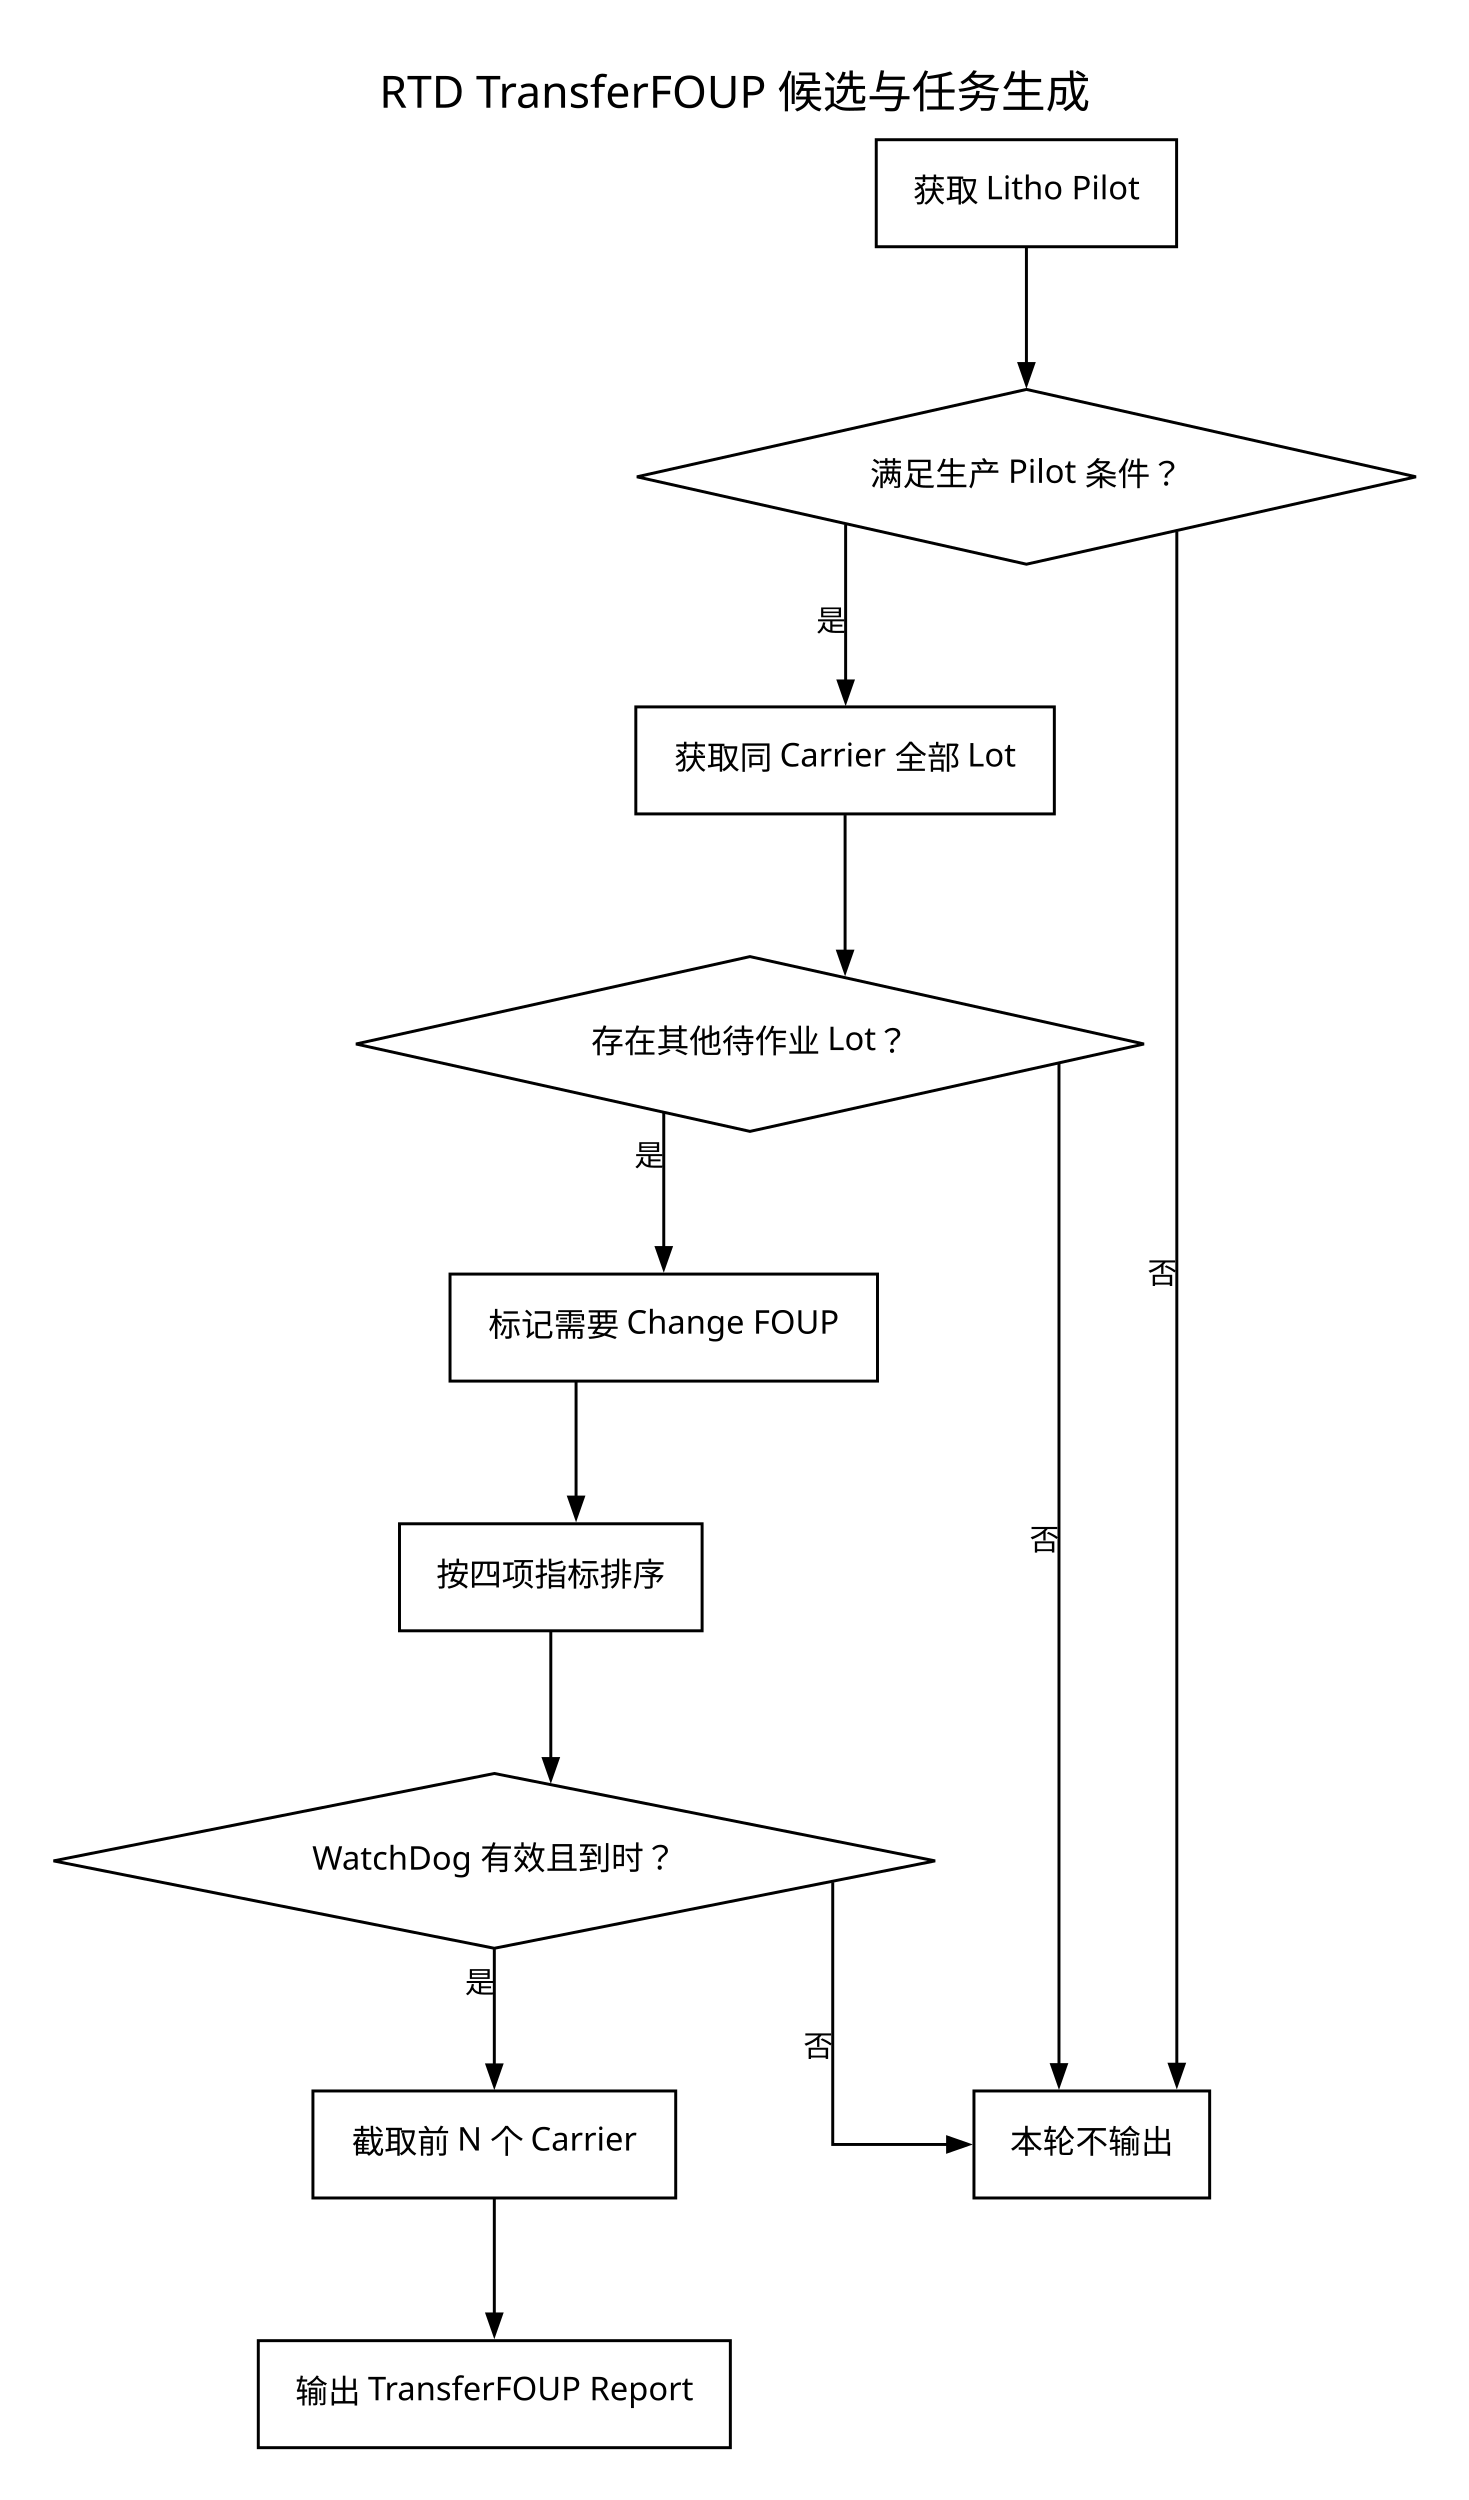
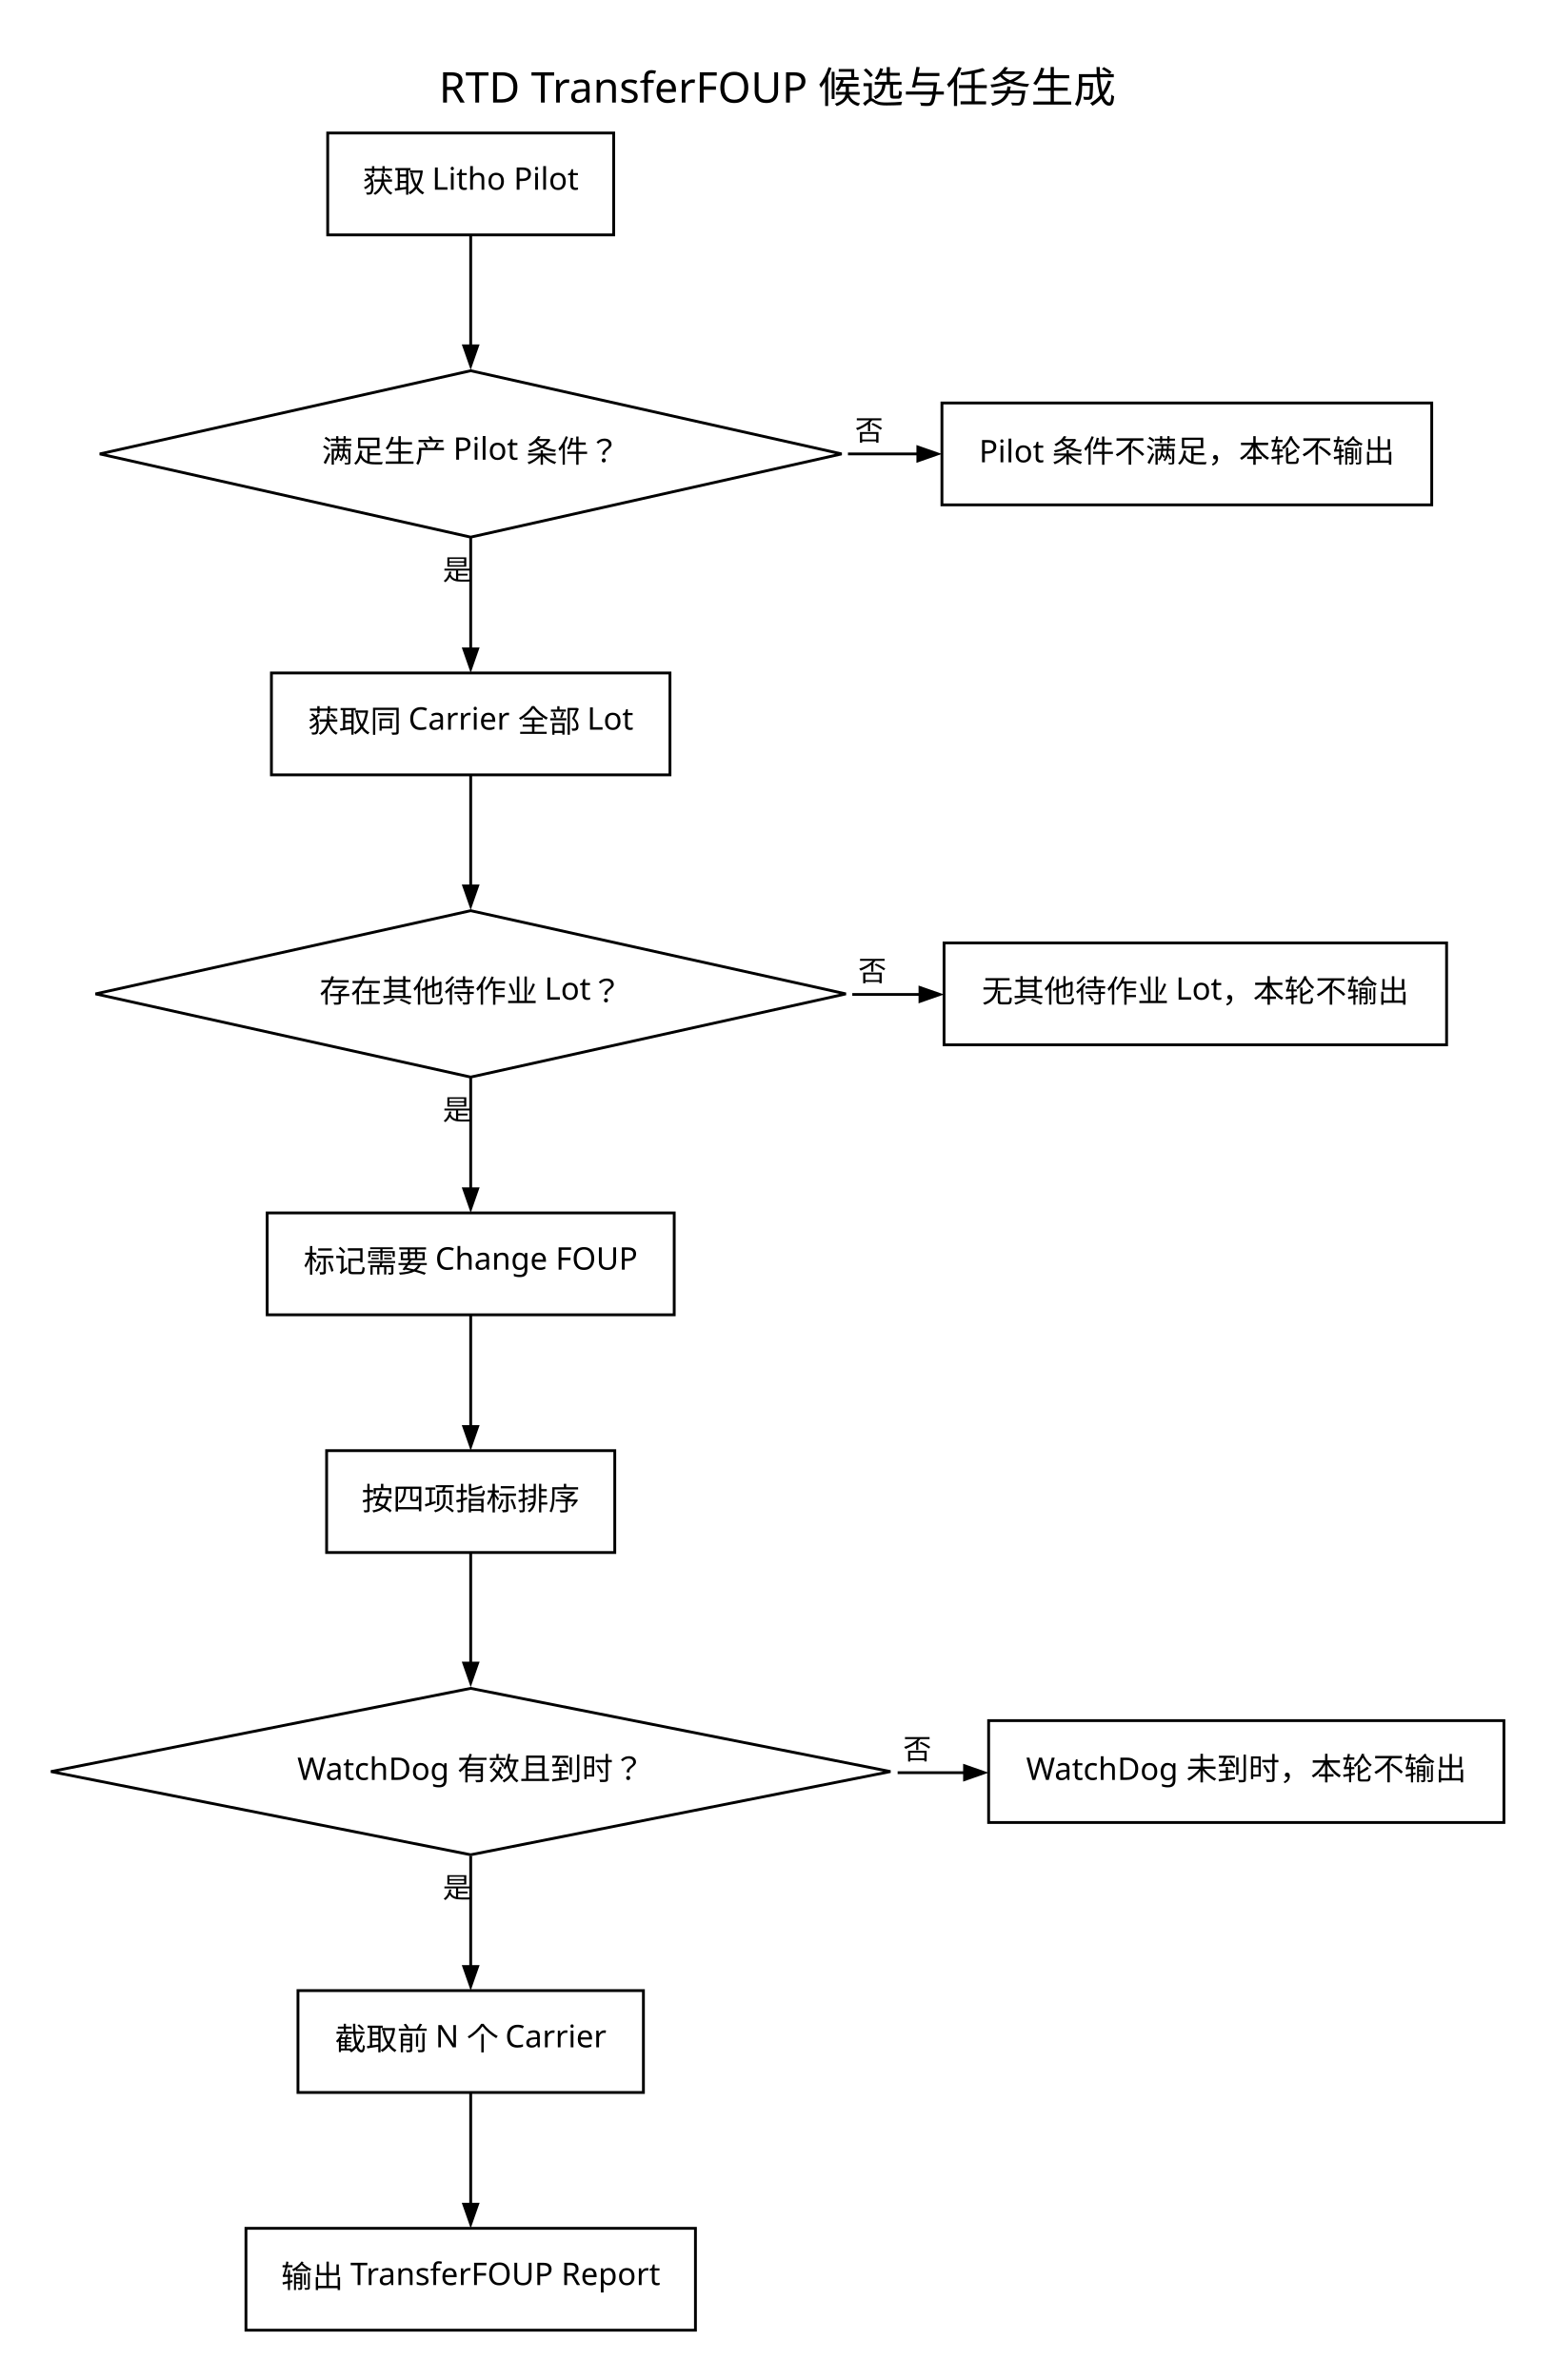
- <svg xmlns="http://www.w3.org/2000/svg" width="494pt" height="841pt" viewBox="0.00 0.00 494.00 841.00">
+ <svg xmlns="http://www.w3.org/2000/svg" width="549pt" height="841pt" viewBox="0.00 0.00 549.00 841.00">
  <g id="graph0" class="graph" transform="scale(1 1) rotate(0) translate(18 823.4)">
-     <polygon fill="white" stroke="none" points="-18,18 -18,-823.4 476.33,-823.4 476.33,18 -18,18" />
-     <text xml:space="preserve" text-anchor="middle" x="229.16" y="-787.15" font-family="Microsoft YaHei" font-size="15.00">RTD TransferFOUP 候选与任务生成</text>
+     <polygon fill="white" stroke="none" points="-18,18 -18,-823.4 531.31,-823.4 531.31,18 -18,18" />
+     <text xml:space="preserve" text-anchor="middle" x="256.65" y="-787.15" font-family="Microsoft YaHei" font-size="15.00">RTD TransferFOUP 候选与任务生成</text>
    <g id="node1" class="node">
-       <polygon fill="none" stroke="black" points="377.81,-776.4 276.77,-776.4 276.77,-740.4 377.81,-740.4 377.81,-776.4" />
-       <text xml:space="preserve" text-anchor="middle" x="327.29" y="-755.45" font-family="Microsoft YaHei" font-size="11.00">获取 Litho Pilot</text>
+       <polygon fill="none" stroke="black" points="198.81,-776.4 97.77,-776.4 97.77,-740.4 198.81,-740.4 198.81,-776.4" />
+       <text xml:space="preserve" text-anchor="middle" x="148.29" y="-755.45" font-family="Microsoft YaHei" font-size="11.00">获取 Litho Pilot</text>
    </g>
    <g id="node2" class="node">
-       <polygon fill="none" stroke="black" points="327.29,-692.4 196.25,-663 327.29,-633.6 458.33,-663 327.29,-692.4" />
-       <text xml:space="preserve" text-anchor="middle" x="327.29" y="-660.05" font-family="Microsoft YaHei" font-size="11.00">满足生产 Pilot 条件？</text>
+       <polygon fill="none" stroke="black" points="148.29,-692.4 17.25,-663 148.29,-633.6 279.33,-663 148.29,-692.4" />
+       <text xml:space="preserve" text-anchor="middle" x="148.29" y="-660.05" font-family="Microsoft YaHei" font-size="11.00">满足生产 Pilot 条件？</text>
    </g>
    <g id="edge1" class="edge">
-       <path fill="none" stroke="black" d="M327.29,-740.01C327.29,-740.01 327.29,-701.11 327.29,-701.11" />
-       <polygon fill="black" stroke="black" points="329.74,-701.11 327.29,-694.11 324.84,-701.11 329.74,-701.11" />
+       <path fill="none" stroke="black" d="M148.29,-740.4C148.29,-740.4 148.29,-701.2 148.29,-701.2" />
+       <polygon fill="black" stroke="black" points="150.74,-701.2 148.29,-694.2 145.84,-701.2 150.74,-701.2" />
    </g>
    <g id="node3" class="node">
-       <polygon fill="none" stroke="black" points="336.68,-585.6 195.89,-585.6 195.89,-549.6 336.68,-549.6 336.68,-585.6" />
-       <text xml:space="preserve" text-anchor="middle" x="266.29" y="-564.65" font-family="Microsoft YaHei" font-size="11.00">获取同 Carrier 全部 Lot</text>
+       <polygon fill="none" stroke="black" points="218.69,-585.6 77.89,-585.6 77.89,-549.6 218.69,-549.6 218.69,-585.6" />
+       <text xml:space="preserve" text-anchor="middle" x="148.29" y="-564.65" font-family="Microsoft YaHei" font-size="11.00">获取同 Carrier 全部 Lot</text>
    </g>
    <g id="edge3" class="edge">
-       <path fill="none" stroke="black" d="M266.47,-646.82C266.47,-646.82 266.47,-594.33 266.47,-594.33" />
-       <polygon fill="black" stroke="black" points="268.92,-594.33 266.47,-587.33 264.02,-594.33 268.92,-594.33" />
-       <text xml:space="preserve" text-anchor="middle" x="261.59" y="-611.07" font-family="Microsoft YaHei" font-size="10.00">是</text>
+       <path fill="none" stroke="black" d="M148.29,-633.32C148.29,-633.32 148.29,-594.11 148.29,-594.11" />
+       <polygon fill="black" stroke="black" points="150.74,-594.11 148.29,-587.11 145.84,-594.11 150.74,-594.11" />
+       <text xml:space="preserve" text-anchor="middle" x="143.41" y="-618.47" font-family="Microsoft YaHei" font-size="10.00">是</text>
    </g>
    <g id="node10" class="node">
-       <polygon fill="none" stroke="black" points="388.93,-120 309.64,-120 309.64,-84 388.93,-84 388.93,-120" />
-       <text xml:space="preserve" text-anchor="middle" x="349.29" y="-99.05" font-family="Microsoft YaHei" font-size="11.00">本轮不输出</text>
+       <polygon fill="none" stroke="black" points="487.81,-681 314.77,-681 314.77,-645 487.81,-645 487.81,-681" />
+       <text xml:space="preserve" text-anchor="middle" x="401.29" y="-660.05" font-family="Microsoft YaHei" font-size="11.00">Pilot 条件不满足，本轮不输出</text>
    </g>
    <g id="edge2" class="edge">
-       <path fill="none" stroke="black" d="M377.88,-644.65C377.88,-644.65 377.88,-129 377.88,-129" />
-       <polygon fill="black" stroke="black" points="380.33,-129 377.88,-122 375.43,-129 380.33,-129" />
-       <text xml:space="preserve" text-anchor="middle" x="373.01" y="-391.58" font-family="Microsoft YaHei" font-size="10.00">否</text>
+       <path fill="none" stroke="black" d="M281.57,-663C281.57,-663 306.26,-663 306.26,-663" />
+       <polygon fill="black" stroke="black" points="306.26,-665.45 313.26,-663 306.26,-660.55 306.26,-665.45" />
+       <text xml:space="preserve" text-anchor="middle" x="289.04" y="-667.75" font-family="Microsoft YaHei" font-size="10.00">否</text>
    </g>
    <g id="node4" class="node">
-       <polygon fill="none" stroke="black" points="234.29,-501.6 101.75,-472.2 234.29,-442.8 366.83,-472.2 234.29,-501.6" />
-       <text xml:space="preserve" text-anchor="middle" x="234.29" y="-469.25" font-family="Microsoft YaHei" font-size="11.00">存在其他待作业 Lot？</text>
+       <polygon fill="none" stroke="black" points="148.29,-501.6 15.75,-472.2 148.29,-442.8 280.83,-472.2 148.29,-501.6" />
+       <text xml:space="preserve" text-anchor="middle" x="148.29" y="-469.25" font-family="Microsoft YaHei" font-size="11.00">存在其他待作业 Lot？</text>
    </g>
    <g id="edge4" class="edge">
-       <path fill="none" stroke="black" d="M266.29,-549.21C266.29,-549.21 266.29,-503.43 266.29,-503.43" />
-       <polygon fill="black" stroke="black" points="268.74,-503.43 266.29,-496.43 263.84,-503.43 268.74,-503.43" />
+       <path fill="none" stroke="black" d="M148.29,-549.6C148.29,-549.6 148.29,-510.35 148.29,-510.35" />
+       <polygon fill="black" stroke="black" points="150.74,-510.35 148.29,-503.35 145.84,-510.35 150.74,-510.35" />
    </g>
    <g id="node5" class="node">
-       <polygon fill="none" stroke="black" points="277.19,-394.8 133.39,-394.8 133.39,-358.8 277.19,-358.8 277.19,-394.8" />
-       <text xml:space="preserve" text-anchor="middle" x="205.29" y="-373.85" font-family="Microsoft YaHei" font-size="11.00">标记需要 Change FOUP</text>
+       <polygon fill="none" stroke="black" points="220.19,-394.8 76.39,-394.8 76.39,-358.8 220.19,-358.8 220.19,-394.8" />
+       <text xml:space="preserve" text-anchor="middle" x="148.29" y="-373.85" font-family="Microsoft YaHei" font-size="11.00">标记需要 Change FOUP</text>
    </g>
    <g id="edge6" class="edge">
-       <path fill="none" stroke="black" d="M205.29,-449.11C205.29,-449.11 205.29,-403.73 205.29,-403.73" />
-       <polygon fill="black" stroke="black" points="207.74,-403.73 205.29,-396.73 202.84,-403.73 207.74,-403.73" />
-       <text xml:space="preserve" text-anchor="middle" x="200.41" y="-431.17" font-family="Microsoft YaHei" font-size="10.00">是</text>
+       <path fill="none" stroke="black" d="M148.29,-442.56C148.29,-442.56 148.29,-403.31 148.29,-403.31" />
+       <polygon fill="black" stroke="black" points="150.74,-403.31 148.29,-396.31 145.84,-403.31 150.74,-403.31" />
+       <text xml:space="preserve" text-anchor="middle" x="143.41" y="-427.69" font-family="Microsoft YaHei" font-size="10.00">是</text>
+     </g>
+     <g id="node11" class="node">
+       <polygon fill="none" stroke="black" points="493.06,-490.2 315.52,-490.2 315.52,-454.2 493.06,-454.2 493.06,-490.2" />
+       <text xml:space="preserve" text-anchor="middle" x="404.29" y="-469.25" font-family="Microsoft YaHei" font-size="11.00">无其他待作业 Lot，本轮不输出</text>
    </g>
    <g id="edge5" class="edge">
-       <path fill="none" stroke="black" d="M338.24,-465.46C338.24,-465.46 338.24,-128.87 338.24,-128.87" />
-       <polygon fill="black" stroke="black" points="340.69,-128.87 338.24,-121.87 335.79,-128.87 340.69,-128.87" />
-       <text xml:space="preserve" text-anchor="middle" x="333.36" y="-301.91" font-family="Microsoft YaHei" font-size="10.00">否</text>
+       <path fill="none" stroke="black" d="M283.1,-472C283.1,-472 307.01,-472 307.01,-472" />
+       <polygon fill="black" stroke="black" points="307.01,-474.45 314.01,-472 307.01,-469.55 307.01,-474.45" />
+       <text xml:space="preserve" text-anchor="middle" x="290.18" y="-476.75" font-family="Microsoft YaHei" font-size="10.00">否</text>
    </g>
    <g id="node6" class="node">
-       <polygon fill="none" stroke="black" points="218.19,-310.8 116.39,-310.8 116.39,-274.8 218.19,-274.8 218.19,-310.8" />
-       <text xml:space="preserve" text-anchor="middle" x="167.29" y="-289.85" font-family="Microsoft YaHei" font-size="11.00">按四项指标排序</text>
+       <polygon fill="none" stroke="black" points="199.19,-310.8 97.39,-310.8 97.39,-274.8 199.19,-274.8 199.19,-310.8" />
+       <text xml:space="preserve" text-anchor="middle" x="148.29" y="-289.85" font-family="Microsoft YaHei" font-size="11.00">按四项指标排序</text>
    </g>
    <g id="edge7" class="edge">
-       <path fill="none" stroke="black" d="M175.79,-358.57C175.79,-358.57 175.79,-319.79 175.79,-319.79" />
-       <polygon fill="black" stroke="black" points="178.24,-319.79 175.79,-312.79 173.34,-319.79 178.24,-319.79" />
+       <path fill="none" stroke="black" d="M148.29,-358.8C148.29,-358.8 148.29,-319.31 148.29,-319.31" />
+       <polygon fill="black" stroke="black" points="150.74,-319.31 148.29,-312.31 145.84,-319.31 150.74,-319.31" />
    </g>
    <g id="node7" class="node">
      <polygon fill="none" stroke="black" points="148.29,-226.8 0,-197.4 148.29,-168 296.58,-197.4 148.29,-226.8" />
      <text xml:space="preserve" text-anchor="middle" x="148.29" y="-194.45" font-family="Microsoft YaHei" font-size="11.00">WatchDog 有效且到时？</text>
    </g>
    <g id="edge8" class="edge">
-       <path fill="none" stroke="black" d="M167.29,-274.41C167.29,-274.41 167.29,-231.82 167.29,-231.82" />
-       <polygon fill="black" stroke="black" points="169.74,-231.82 167.29,-224.82 164.84,-231.82 169.74,-231.82" />
+       <path fill="none" stroke="black" d="M148.29,-274.8C148.29,-274.8 148.29,-235.73 148.29,-235.73" />
+       <polygon fill="black" stroke="black" points="150.74,-235.73 148.29,-228.73 145.84,-235.73 150.74,-235.73" />
    </g>
    <g id="node8" class="node">
      <polygon fill="none" stroke="black" points="209.31,-120 87.27,-120 87.27,-84 209.31,-84 209.31,-120" />
      <text xml:space="preserve" text-anchor="middle" x="148.29" y="-99.05" font-family="Microsoft YaHei" font-size="11.00">截取前 N 个 Carrier</text>
    </g>
    <g id="edge10" class="edge">
-       <path fill="none" stroke="black" d="M148.29,-167.74C148.29,-167.74 148.29,-128.77 148.29,-128.77" />
-       <polygon fill="black" stroke="black" points="150.74,-128.77 148.29,-121.77 145.84,-128.77 150.74,-128.77" />
-       <text xml:space="preserve" text-anchor="middle" x="143.41" y="-153" font-family="Microsoft YaHei" font-size="10.00">是</text>
+       <path fill="none" stroke="black" d="M148.29,-167.58C148.29,-167.58 148.29,-128.51 148.29,-128.51" />
+       <polygon fill="black" stroke="black" points="150.74,-128.51 148.29,-121.51 145.84,-128.51 150.74,-128.51" />
+       <text xml:space="preserve" text-anchor="middle" x="143.41" y="-152.8" font-family="Microsoft YaHei" font-size="10.00">是</text>
+     </g>
+     <g id="node12" class="node">
+       <polygon fill="none" stroke="black" points="513.31,-215.4 331.27,-215.4 331.27,-179.4 513.31,-179.4 513.31,-215.4" />
+       <text xml:space="preserve" text-anchor="middle" x="422.29" y="-194.45" font-family="Microsoft YaHei" font-size="11.00">WatchDog 未到时，本轮不输出</text>
    </g>
    <g id="edge9" class="edge">
-       <path fill="none" stroke="black" d="M262.13,-190.23C262.13,-168.04 262.13,-102 262.13,-102 262.13,-102 300.77,-102 300.77,-102" />
-       <polygon fill="black" stroke="black" points="300.77,-104.45 307.77,-102 300.77,-99.55 300.77,-104.45" />
-       <text xml:space="preserve" text-anchor="middle" x="257.26" y="-131.55" font-family="Microsoft YaHei" font-size="10.00">否</text>
+       <path fill="none" stroke="black" d="M299.12,-197C299.12,-197 322.76,-197 322.76,-197" />
+       <polygon fill="black" stroke="black" points="322.76,-199.45 329.76,-197 322.76,-194.55 322.76,-199.45" />
+       <text xml:space="preserve" text-anchor="middle" x="306.06" y="-201.75" font-family="Microsoft YaHei" font-size="10.00">否</text>
    </g>
    <g id="node9" class="node">
      <polygon fill="none" stroke="black" points="227.69,-36 68.89,-36 68.89,0 227.69,0 227.69,-36" />
      <text xml:space="preserve" text-anchor="middle" x="148.29" y="-15.05" font-family="Microsoft YaHei" font-size="11.00">输出 TransferFOUP Report</text>
    </g>
    <g id="edge11" class="edge">
-       <path fill="none" stroke="black" d="M148.29,-83.77C148.29,-83.77 148.29,-44.99 148.29,-44.99" />
-       <polygon fill="black" stroke="black" points="150.74,-44.99 148.29,-37.99 145.84,-44.99 150.74,-44.99" />
+       <path fill="none" stroke="black" d="M148.29,-84C148.29,-84 148.29,-44.51 148.29,-44.51" />
+       <polygon fill="black" stroke="black" points="150.74,-44.51 148.29,-37.51 145.84,-44.51 150.74,-44.51" />
    </g>
  </g>
</svg>
